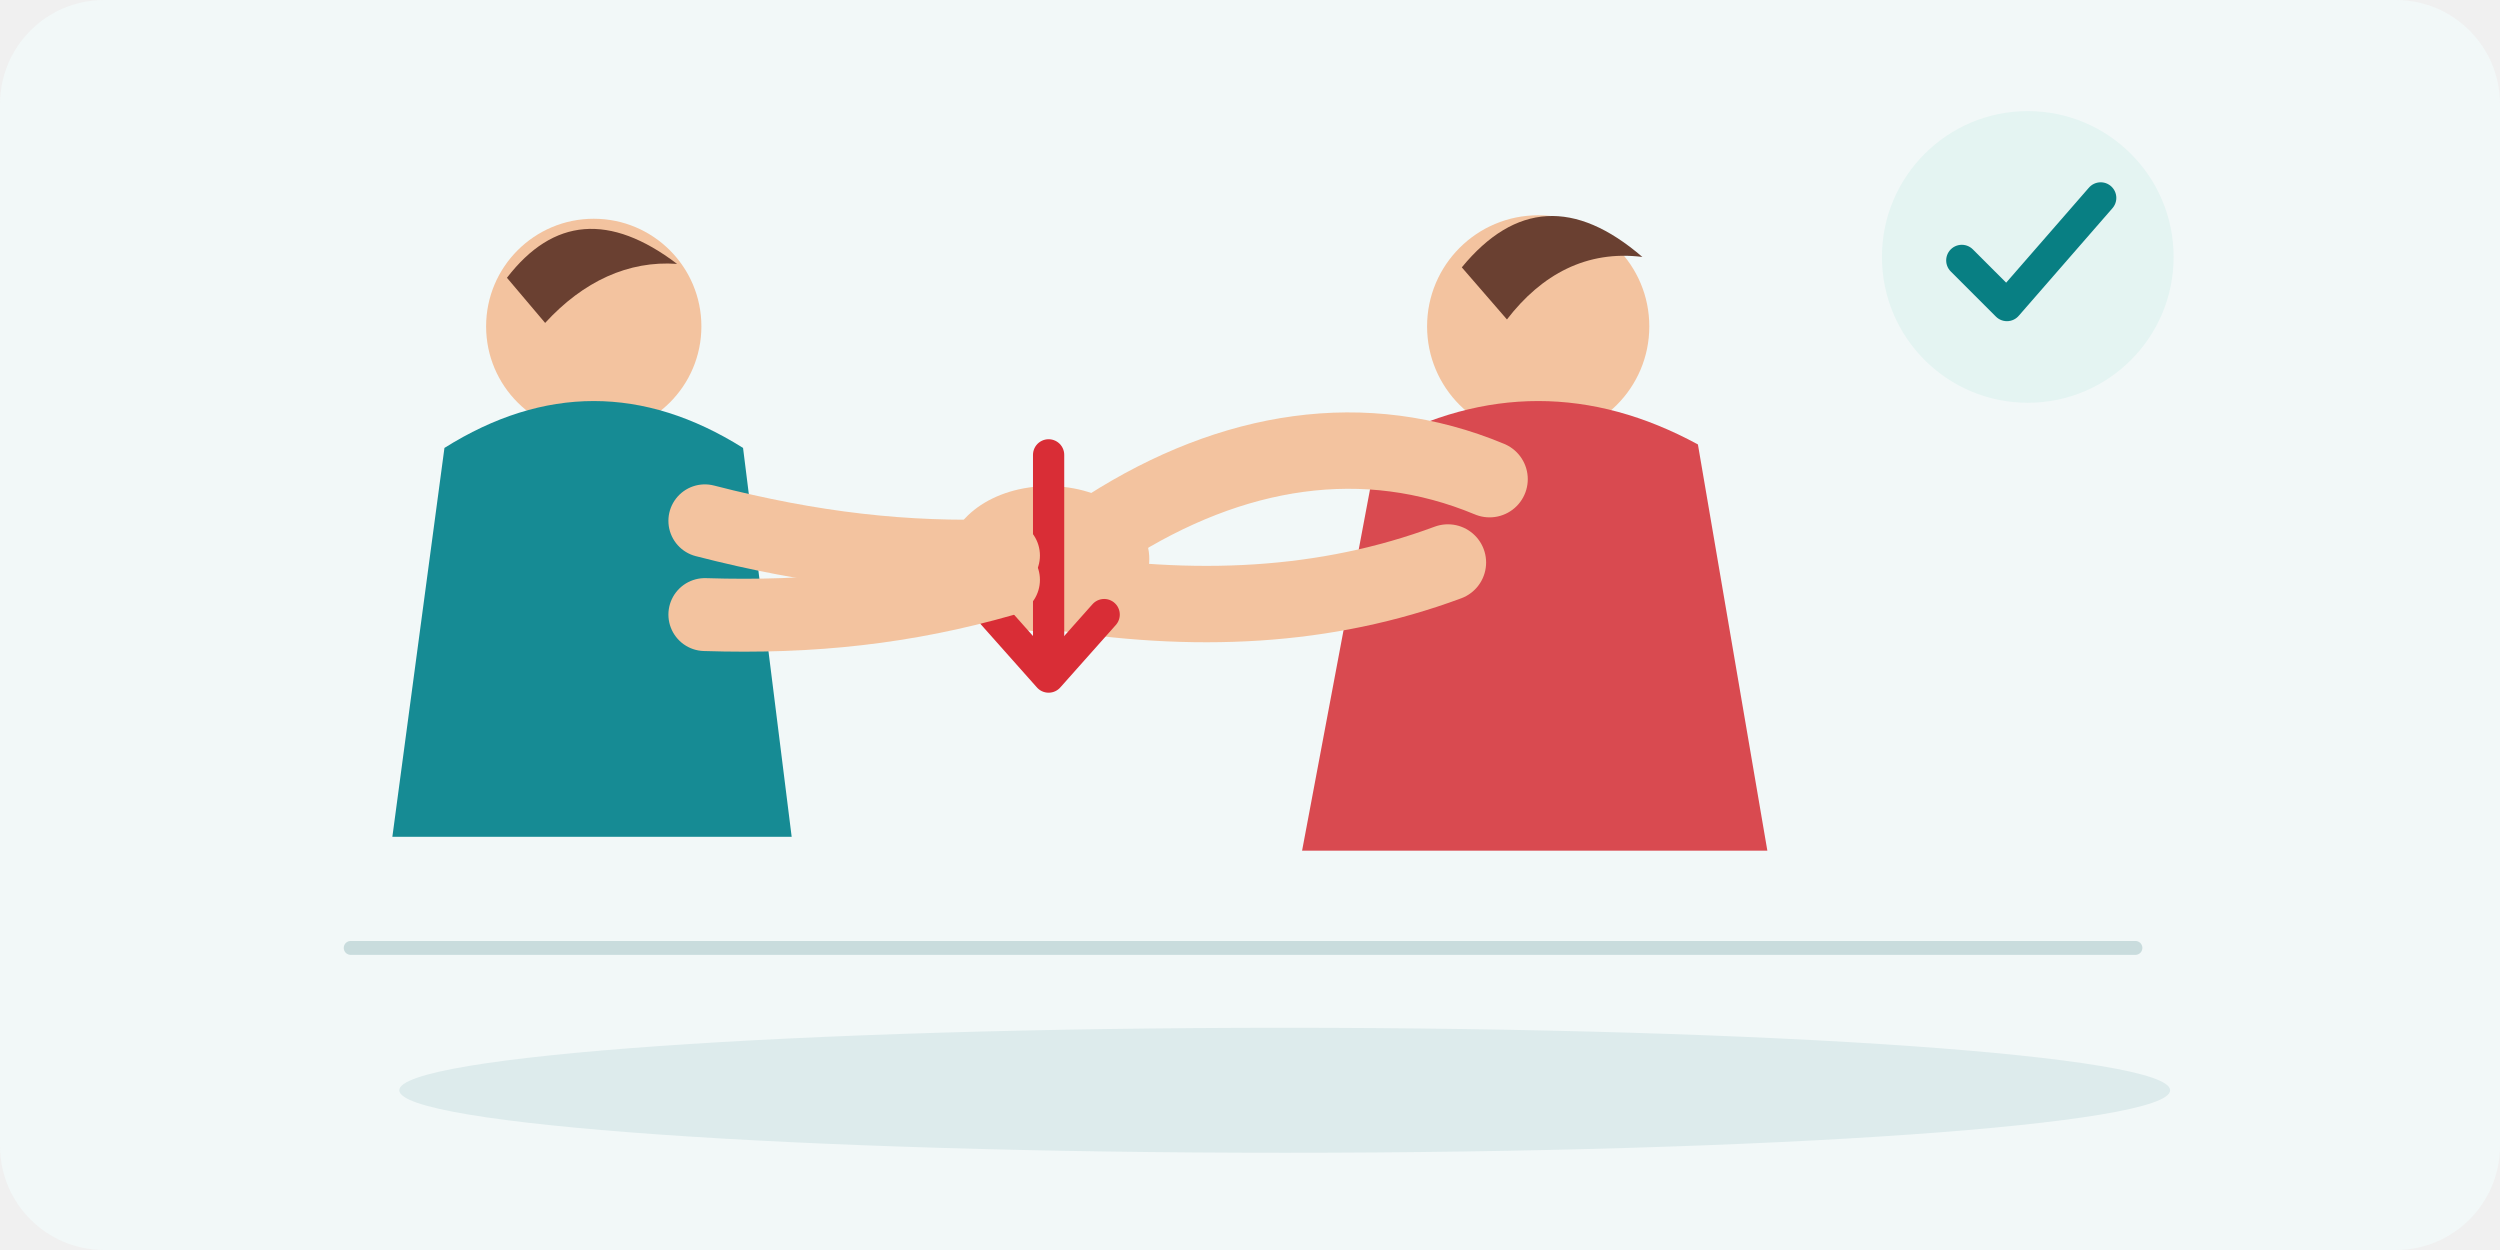
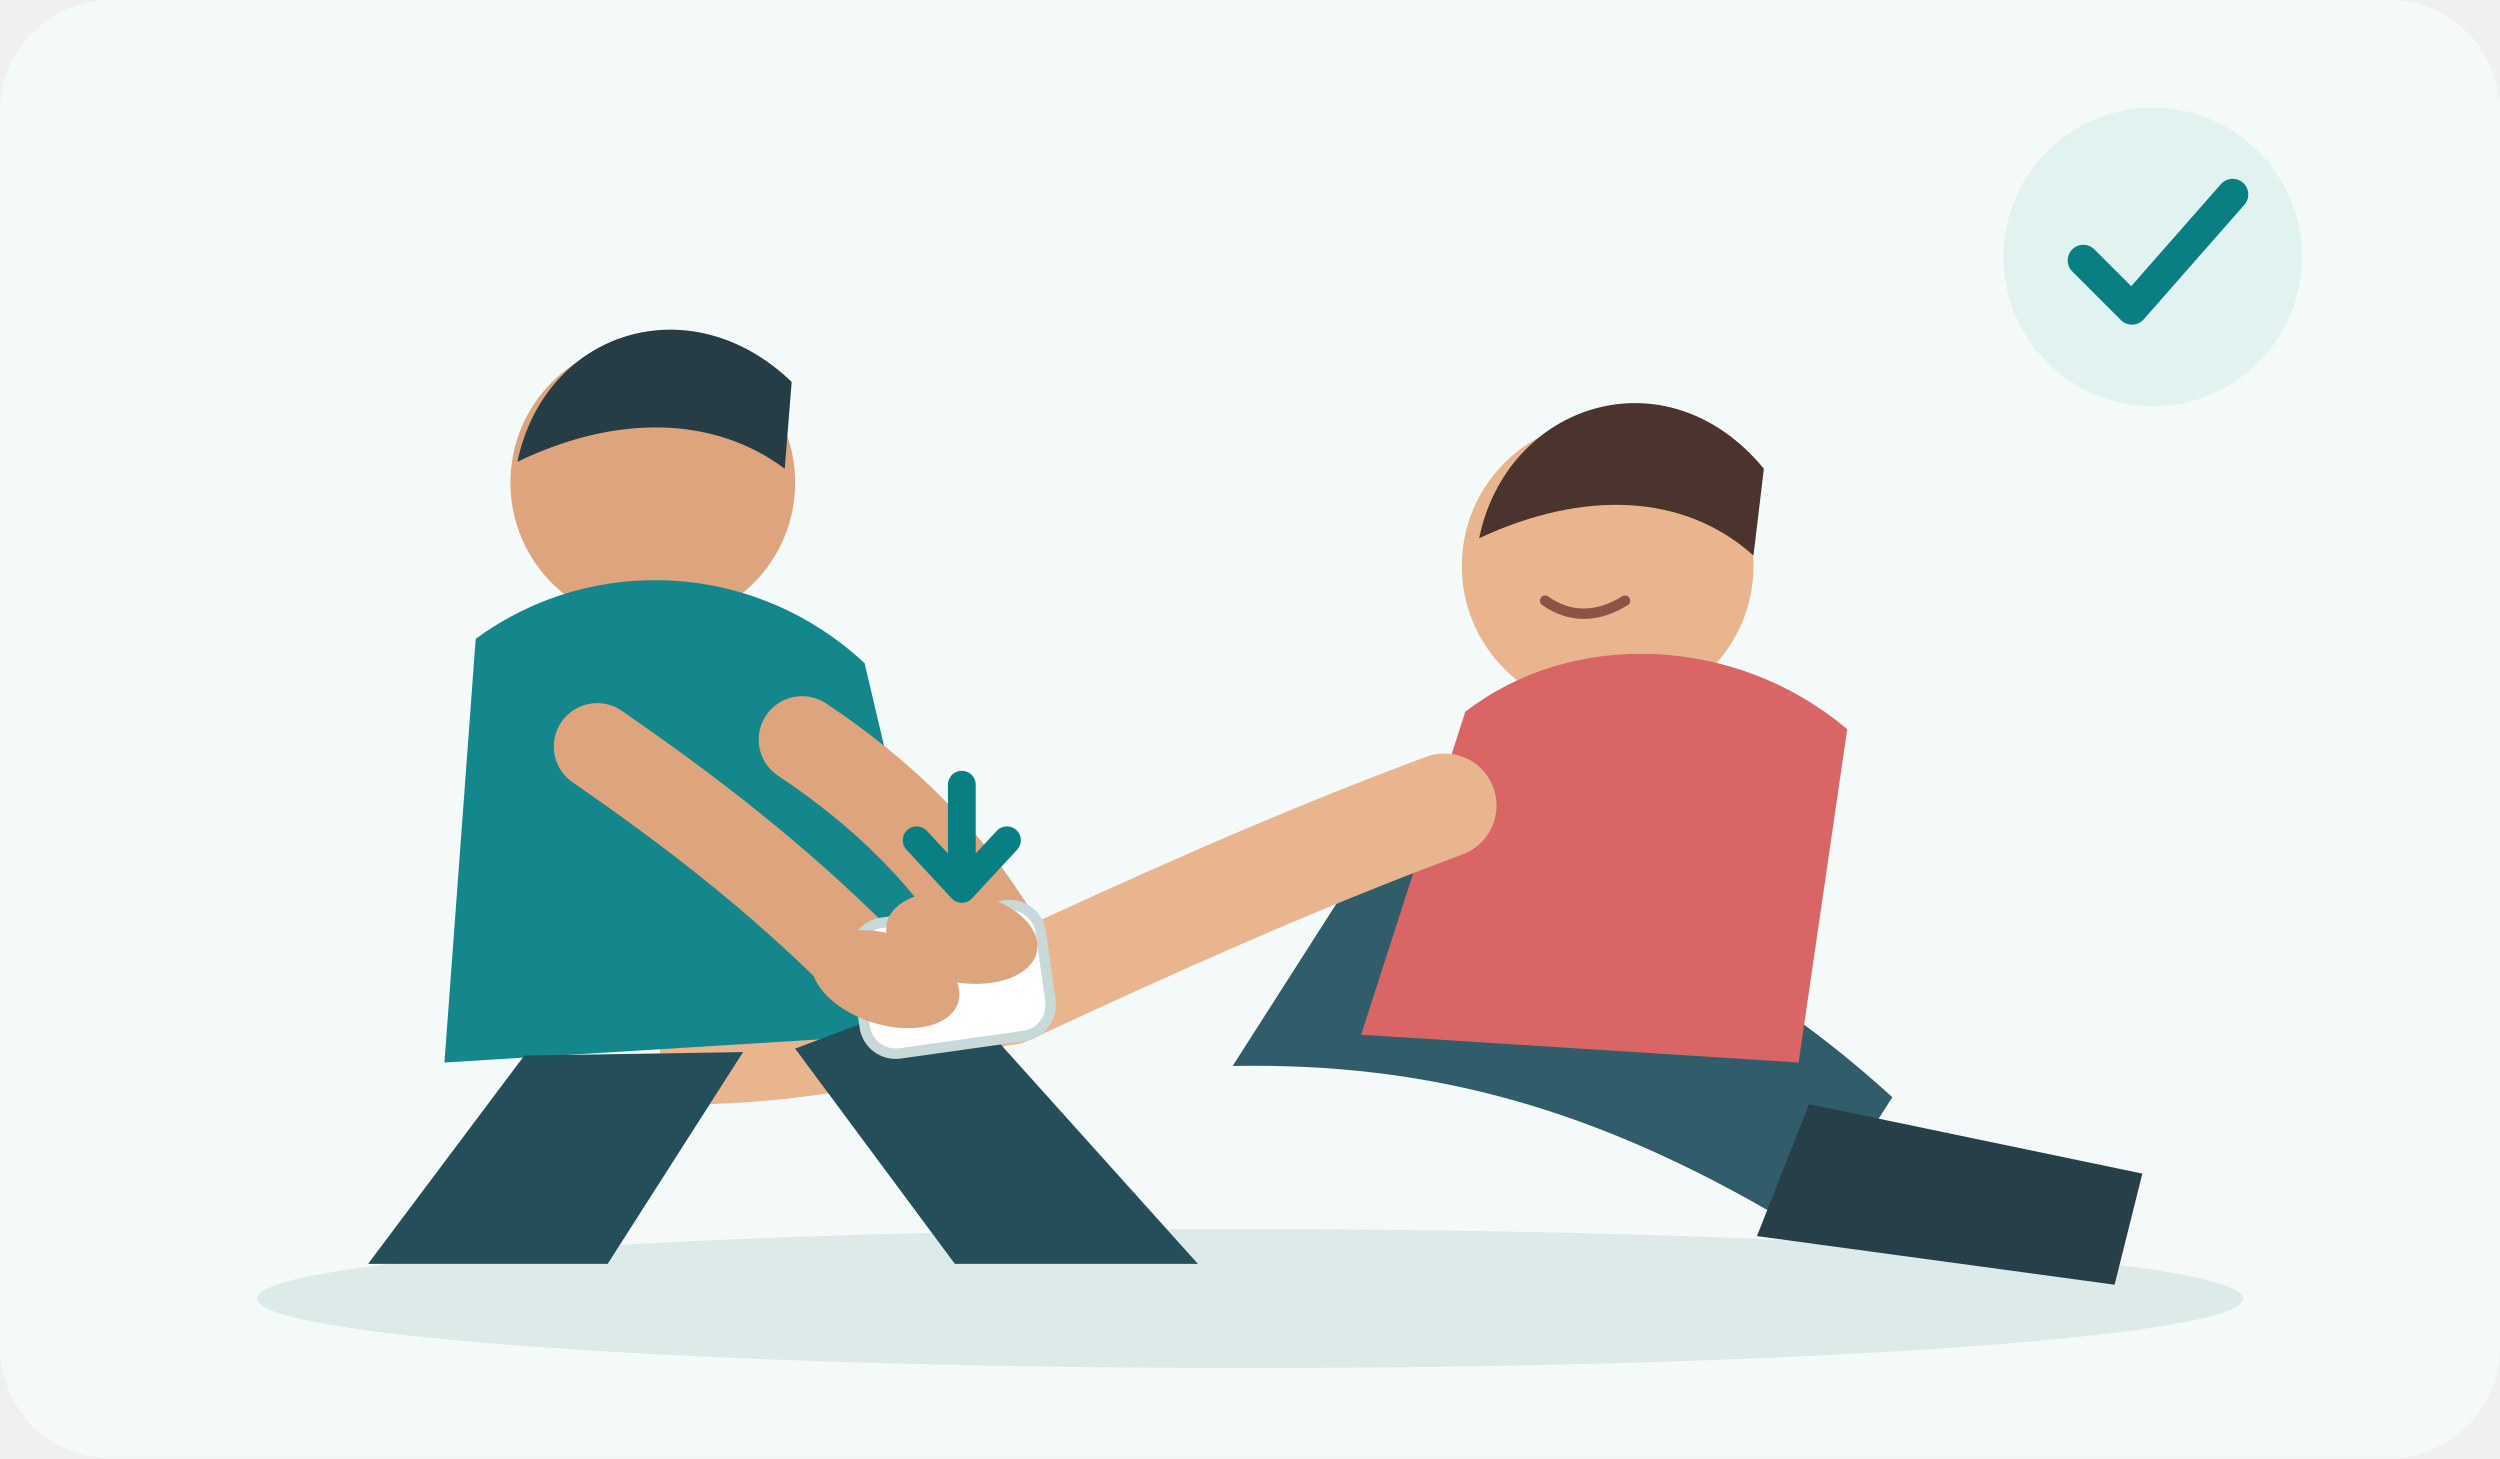
- <svg xmlns="http://www.w3.org/2000/svg" viewBox="0 0 720 360">
-   <rect width="720" height="360" rx="30" fill="#F2F8F8" />
-   <ellipse cx="370" cy="314" rx="255" ry="18" fill="#DDEBEC" />
-   <circle cx="443" cy="94" r="32" fill="#F3C39F" />
-   <path d="M397 128q46-25 92 0l20 117H375z" fill="#D94A50" />
-   <path d="M421 77q23-28 52-3c-16-2-29 5-39 18z" fill="#6A4031" />
-   <path d="M319 152c36-23 74-29 110-14" fill="none" stroke="#F3C39F" stroke-width="22" stroke-linecap="round" />
-   <path d="M302 170c42 7 80 5 115-8" fill="none" stroke="#F3C39F" stroke-width="22" stroke-linecap="round" />
-   <ellipse cx="302" cy="161" rx="29" ry="21" fill="#F3C39F" />
-   <path d="M302 131v60" stroke="#D92D36" stroke-width="9" stroke-linecap="round" />
-   <path d="M286 177l16 18 16-18" fill="none" stroke="#D92D36" stroke-width="9" stroke-linecap="round" stroke-linejoin="round" />
-   <circle cx="171" cy="94" r="31" fill="#F3C39F" />
-   <path d="M128 129q43-27 86 0l14 112H113z" fill="#168B94" />
-   <path d="M146 80q20-26 49-4c-14-1-27 5-38 17z" fill="#6A4031" />
-   <path d="M203 150c31 8 58 11 86 10" fill="none" stroke="#F3C39F" stroke-width="21" stroke-linecap="round" />
-   <path d="M203 177c31 1 58-2 86-10" fill="none" stroke="#F3C39F" stroke-width="21" stroke-linecap="round" />
-   <circle cx="584" cy="74" r="42" fill="#E4F4F2" />
-   <path d="M565 75l13 13 27-31" fill="none" stroke="#087F83" stroke-width="9" stroke-linecap="round" stroke-linejoin="round" />
-   <path d="M101 273h514" stroke="#C9DCDD" stroke-width="4" stroke-linecap="round" />
+ <svg xmlns="http://www.w3.org/2000/svg" viewBox="0 0 720 420">
+   <rect width="720" height="420" rx="32" fill="#F4FAF9" />
+   <ellipse cx="360" cy="374" rx="286" ry="20" fill="#DCEBE9" />
+   <path d="M394 246c52 4 105 28 151 70l-25 39c-59-36-108-49-165-48z" fill="#315D6A" />
+   <path d="M521 318l96 20-8 32-103-14z" fill="#273F48" />
+   <circle cx="463" cy="163" r="42" fill="#E8B58F" />
+   <path d="M426 155c8-39 54-54 82-20l-3 25c-20-18-49-19-79-5z" fill="#4B342D" />
+   <path d="M422 205c31-24 78-22 110 5l-14 96-126-8z" fill="#D96565" />
+   <path d="M445 173c7 5 15 5 23 0" fill="none" stroke="#8B5545" stroke-width="3" stroke-linecap="round" />
+   <path d="M416 232c-43 16-83 34-126 54" fill="none" stroke="#E8B58F" stroke-width="30" stroke-linecap="round" />
+   <path d="M290 286c-29 12-57 17-86 18" fill="none" stroke="#E8B58F" stroke-width="28" stroke-linecap="round" />
+   <path d="M267 283l18-8" stroke="#B7202E" stroke-width="10" stroke-linecap="round" />
+   <path d="M260 272c-8 8-11 19-8 31M278 269c-3 11 0 22 7 31" fill="none" stroke="#D92D36" stroke-width="4" stroke-linecap="round" />
+   <circle cx="188" cy="139" r="41" fill="#DDA47E" />
+   <path d="M149 133c8-38 50-51 79-23l-2 25c-20-15-48-16-77-2z" fill="#263D45" />
+   <path d="M137 184c34-25 81-22 112 7l25 106-146 9z" fill="#13878B" />
+   <path d="M151 304l-45 60h69l39-61z" fill="#244E59" />
+   <path d="M229 302l46 62h70l-71-79z" fill="#244E59" />
+   <path d="M231 213c24 16 42 34 56 57" fill="none" stroke="#DDA47E" stroke-width="25" stroke-linecap="round" />
+   <path d="M172 215c26 18 51 37 76 62" fill="none" stroke="#DDA47E" stroke-width="25" stroke-linecap="round" />
+   <rect x="245" y="267" width="54" height="38" rx="9" transform="rotate(-8 245 267)" fill="#FFFFFF" stroke="#C7D9D8" stroke-width="3" />
+   <ellipse cx="277" cy="270" rx="22" ry="13" transform="rotate(10 277 270)" fill="#DDA47E" />
+   <ellipse cx="255" cy="282" rx="22" ry="13" transform="rotate(18 255 282)" fill="#DDA47E" />
+   <path d="M277 226v25" stroke="#087F83" stroke-width="8" stroke-linecap="round" />
+   <path d="M264 242l13 14 13-14" fill="none" stroke="#087F83" stroke-width="8" stroke-linecap="round" stroke-linejoin="round" />
+   <circle cx="620" cy="74" r="43" fill="#E1F3F0" />
+   <path d="M600 75l14 14 29-33" fill="none" stroke="#087F83" stroke-width="9" stroke-linecap="round" stroke-linejoin="round" />
</svg>
